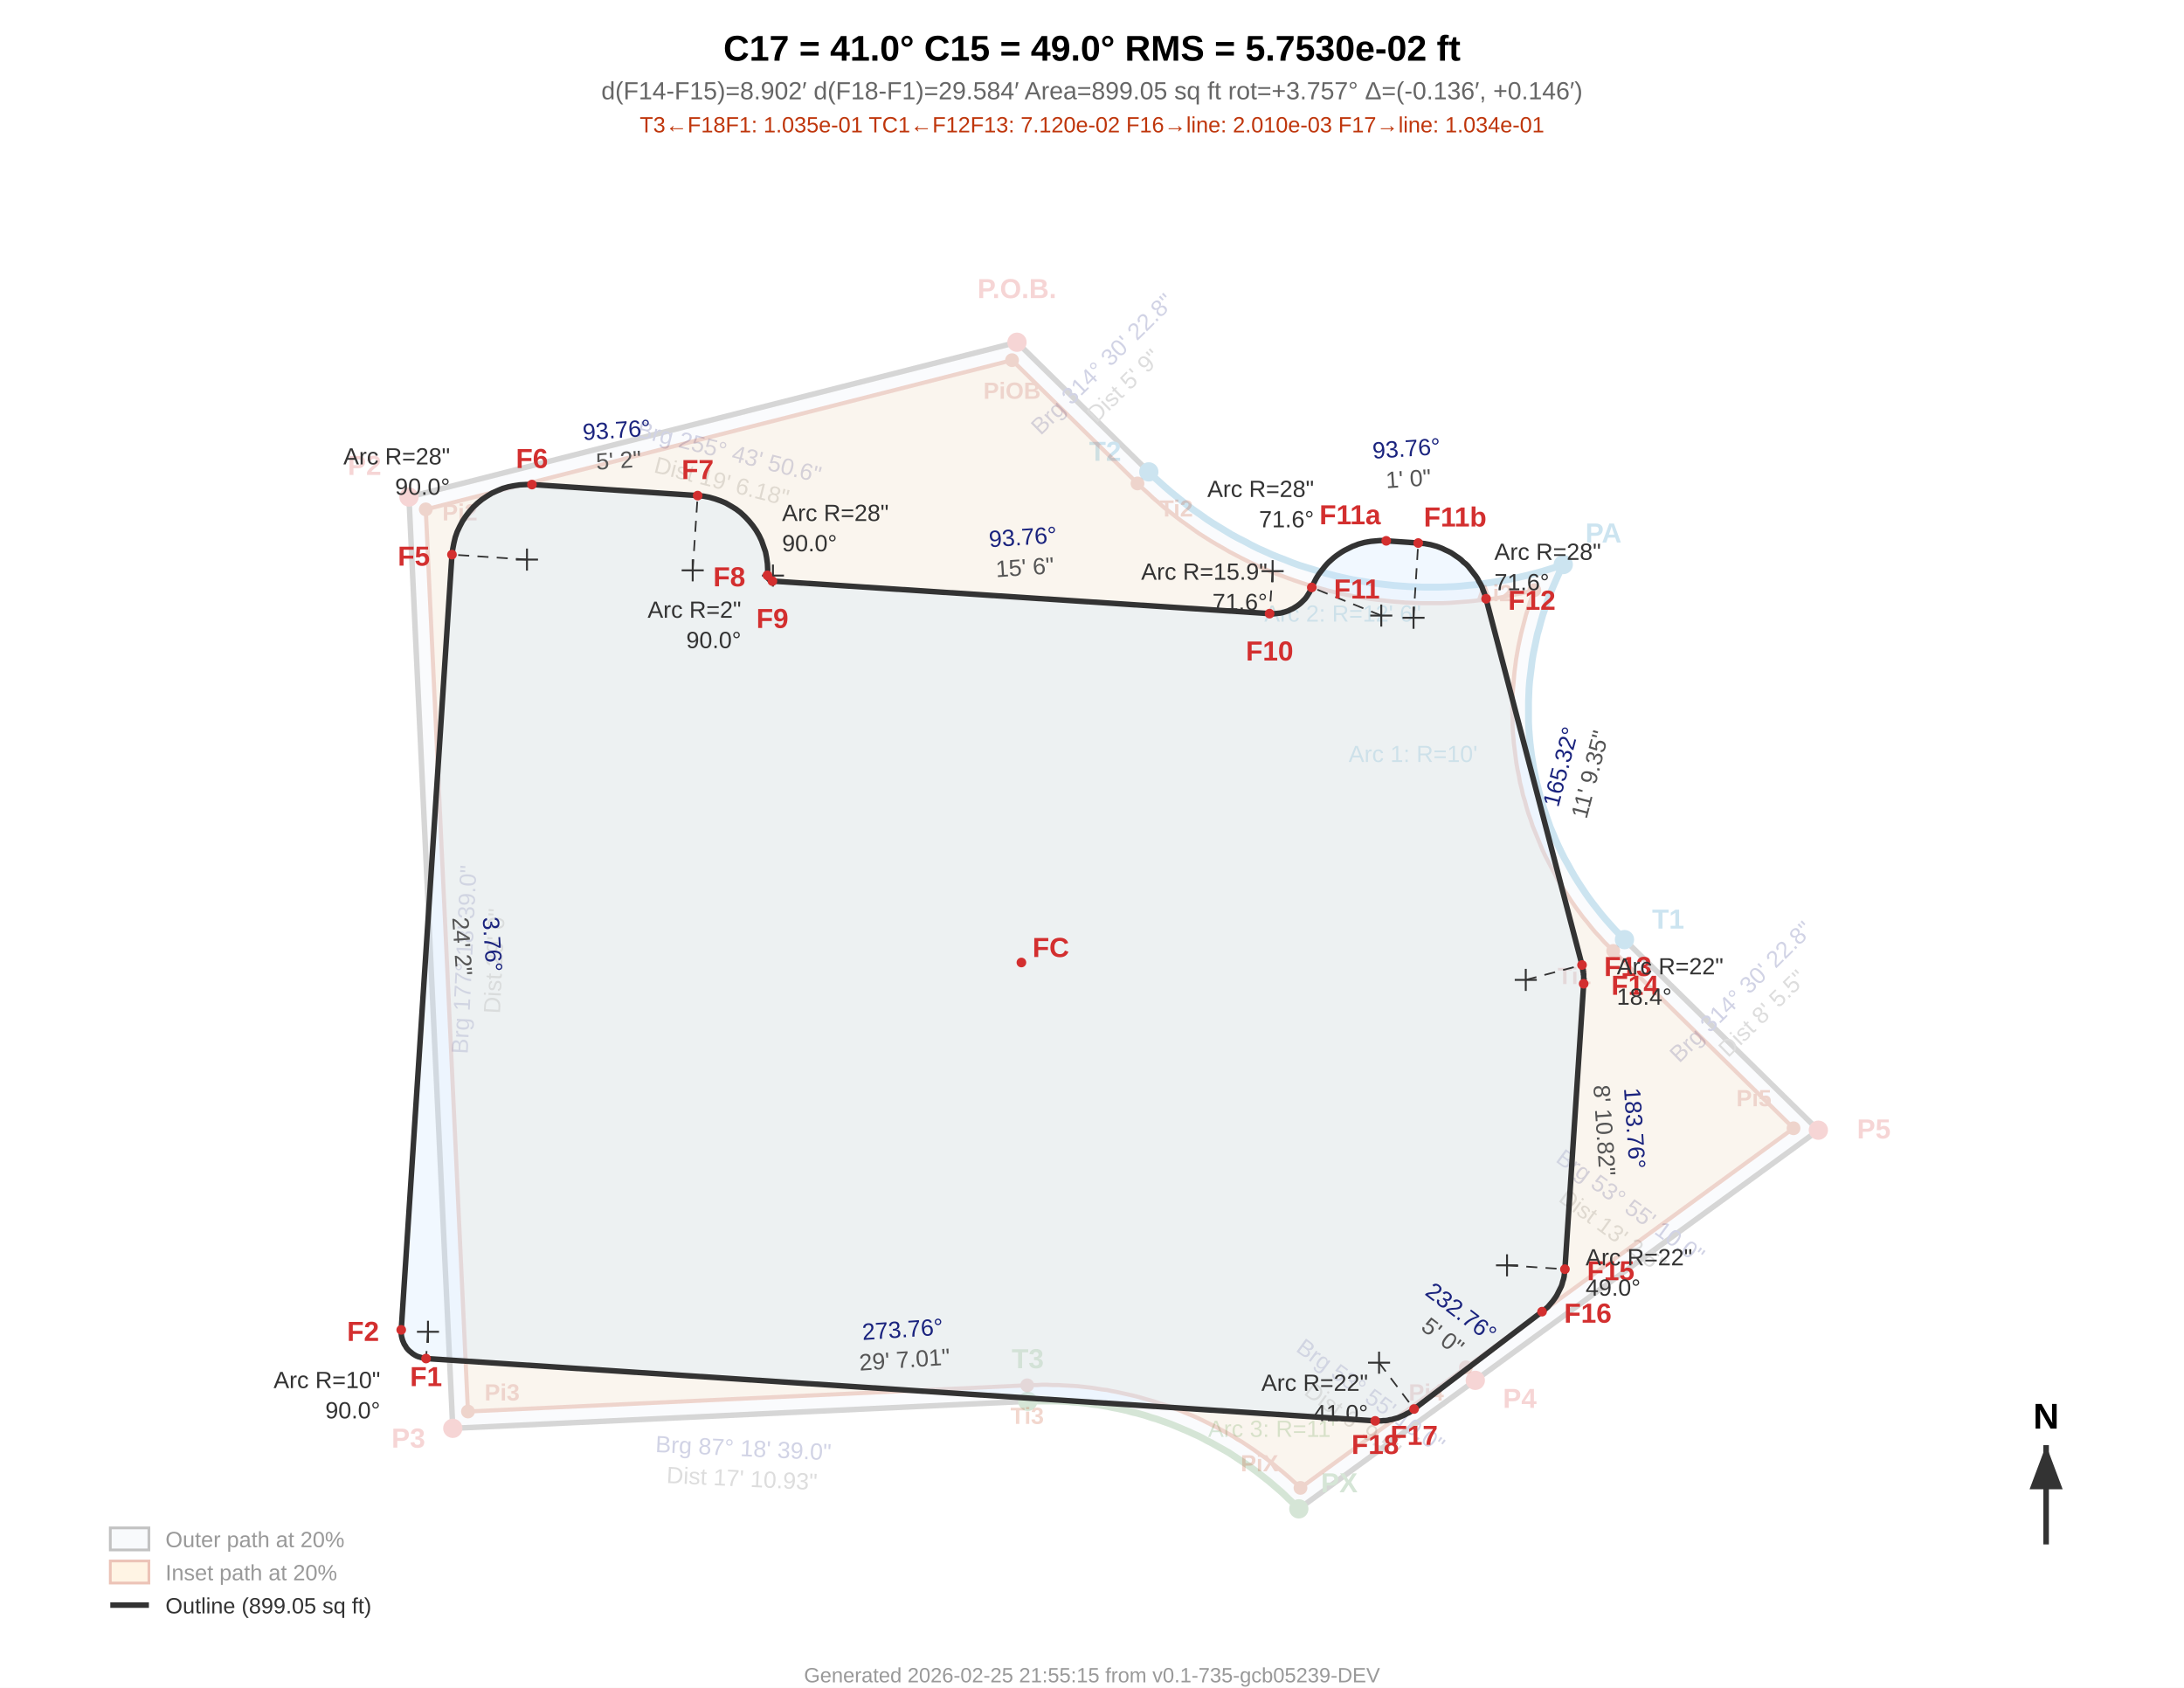
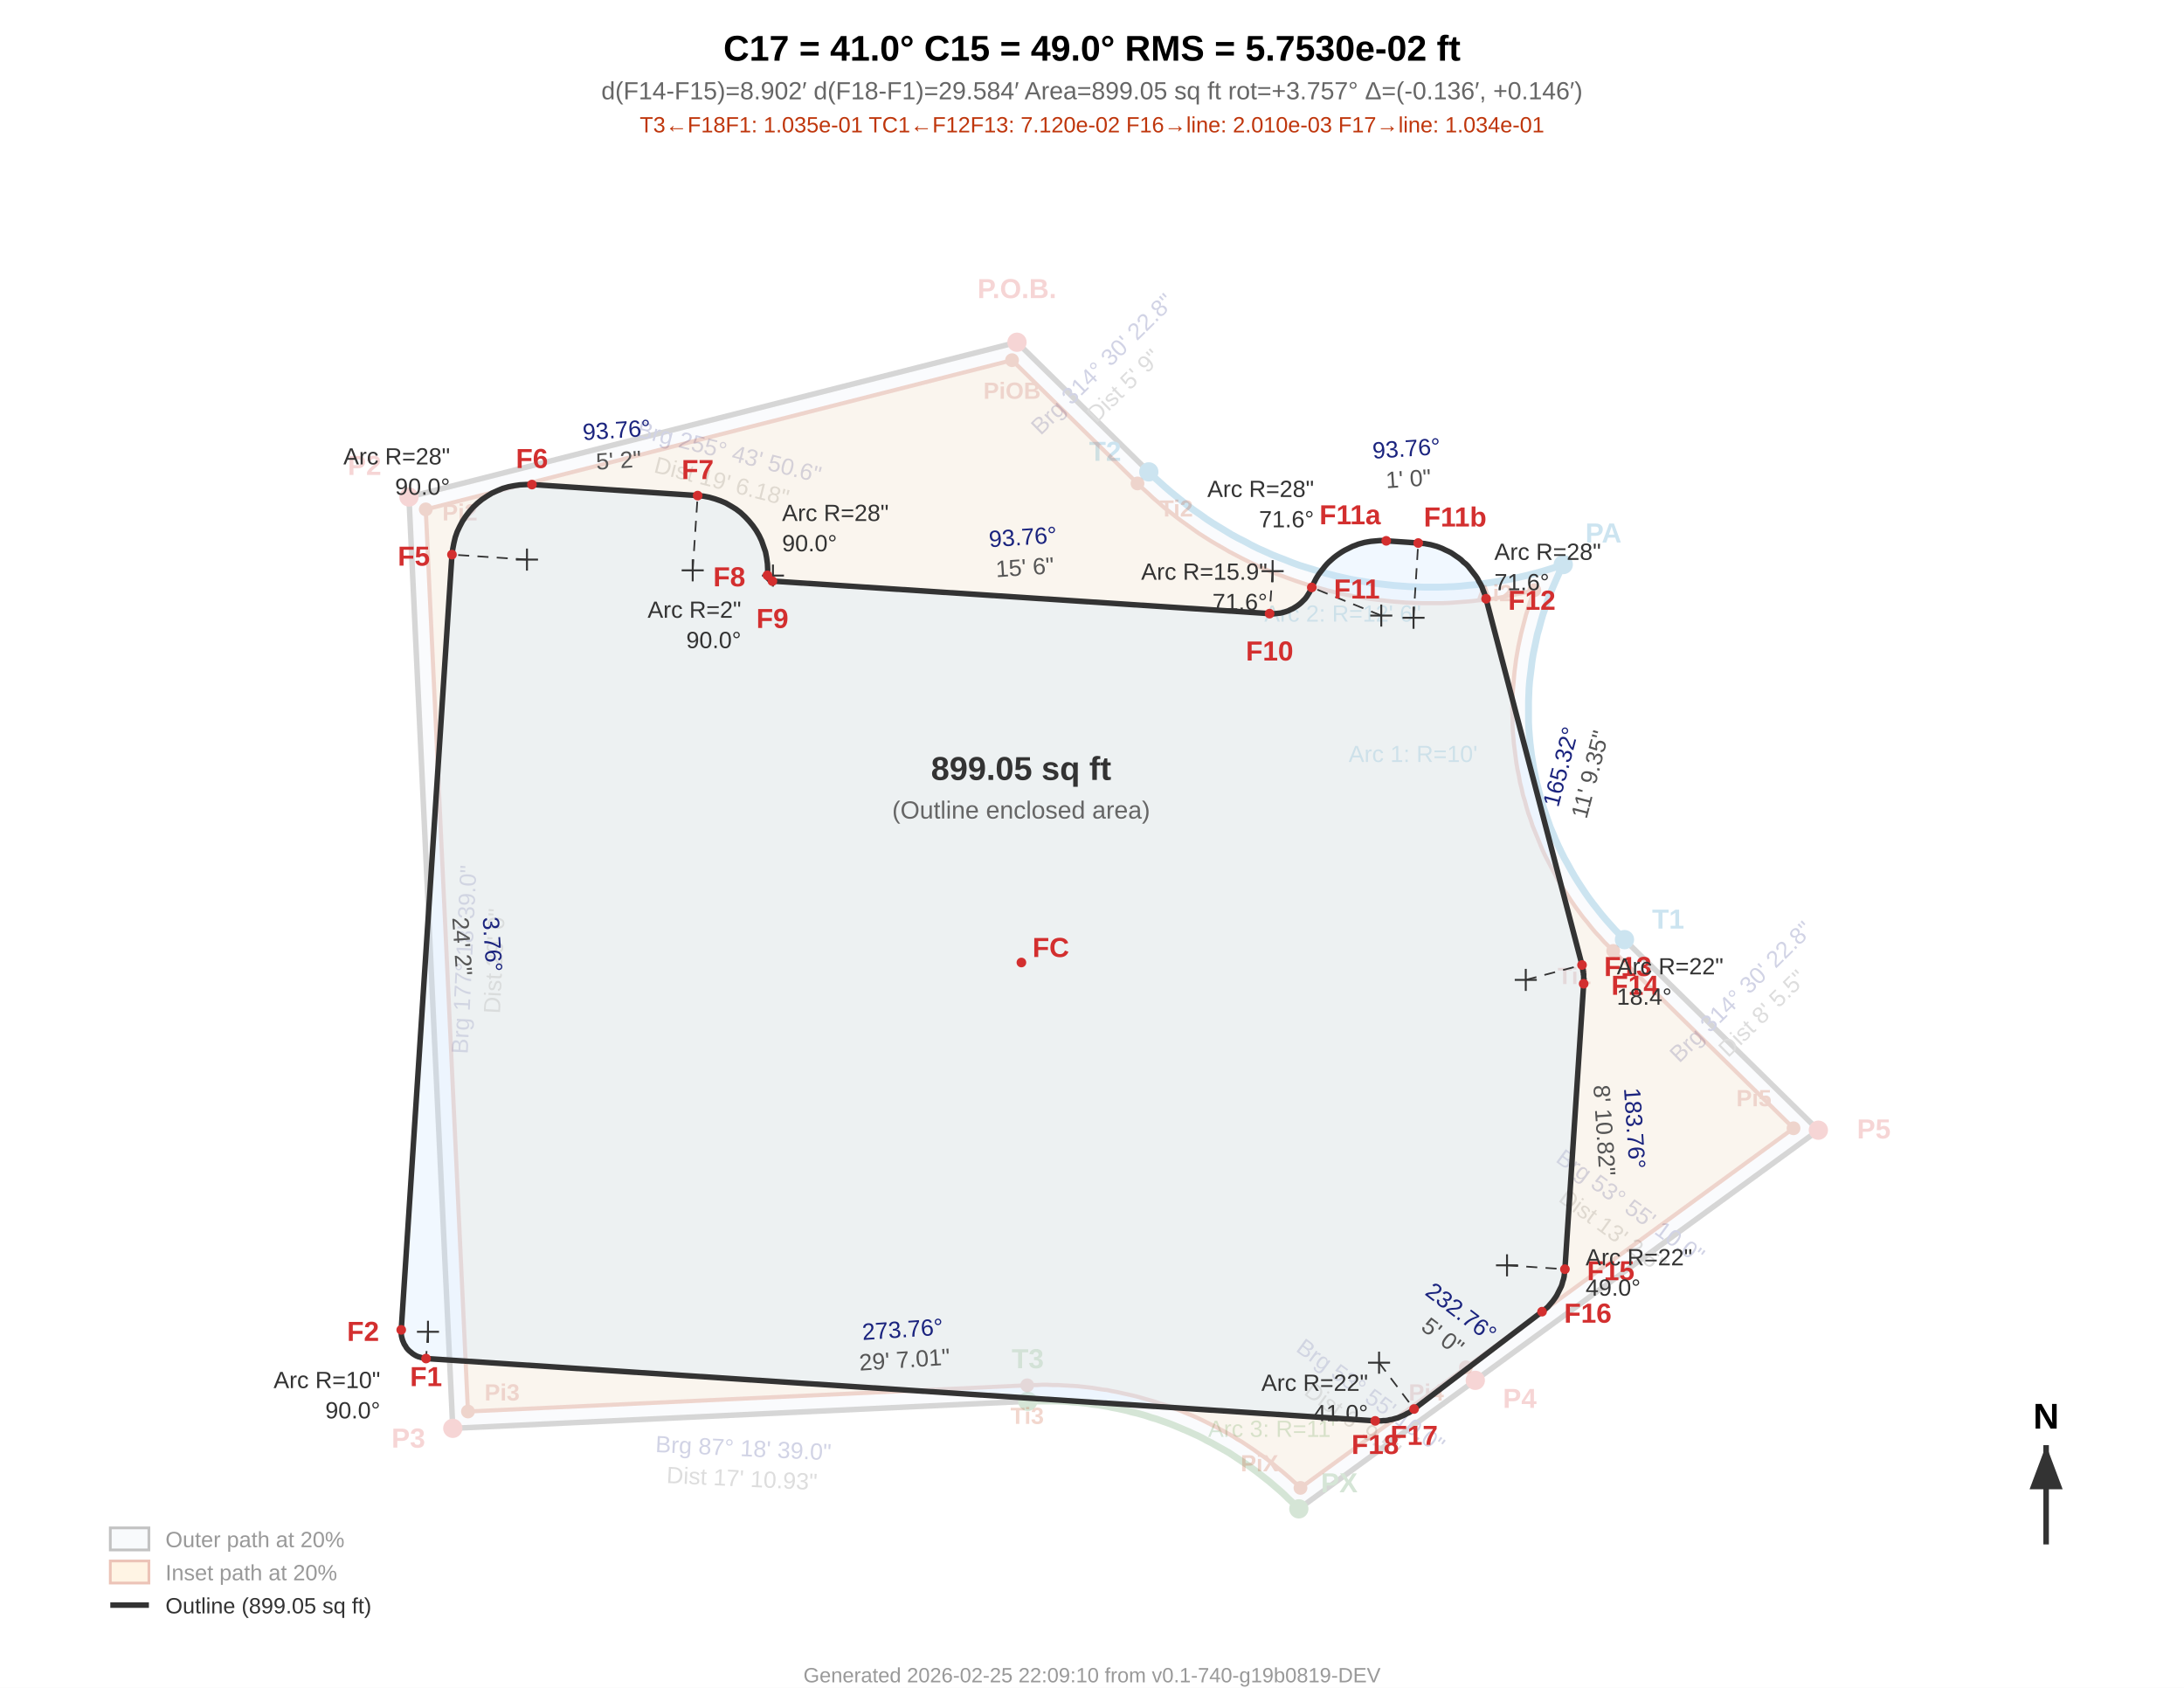
<svg xmlns="http://www.w3.org/2000/svg" width="792" height="612" viewBox="0 0 792 612">
  <rect width="792" height="612" fill="white" />
  <defs>
    <marker id="ah" markerWidth="8" markerHeight="6" refX="8" refY="3" orient="auto">
      <polygon points="0 0, 8 3, 0 6" fill="#333" />
    </marker>
    <clipPath id="page">
      <rect width="792" height="612" />
    </clipPath>
  </defs>
  <text x="396.0" y="22" text-anchor="middle" font-family="Arial" font-size="13" font-weight="bold">C17 = 41.0°   C15 = 49.0°   RMS = 5.7530e-02 ft</text>
  <text x="396.0" y="36" text-anchor="middle" font-family="Arial" font-size="9" fill="#666">d(F14-F15)=8.902′  d(F18-F1)=29.584′  Area=899.05 sq ft  rot=+3.757°  Δ=(-0.136′, +0.146′)</text>
  <text x="396.0" y="48" text-anchor="middle" font-family="Arial" font-size="8" fill="#BF360C">T3←F18F1: 1.035e-01   TC1←F12F13: 7.120e-02   F16→line: 2.010e-03   F17→line: 1.034e-01</text>
  <g opacity="0.2">
    <polygon points="368.8,124.1 148.3,180.2 164.2,517.9 535.0,500.5 659.4,409.8" fill="none" stroke="#bbb" stroke-width="0.8" stroke-dasharray="4,4" />
    <polygon points="368.8,124.1 148.3,180.2 164.2,517.9 372.7,508.1 374.6,508.0 376.4,508.0 378.2,508.0 380.0,508.0 381.8,508.0 383.6,508.0 385.5,508.1 387.3,508.2 389.1,508.4 390.9,508.5 392.7,508.7 394.5,508.9 396.3,509.2 398.1,509.4 399.9,509.7 401.7,510.0 403.5,510.4 405.2,510.7 407.0,511.1 408.8,511.5 410.5,512.0 412.3,512.4 414.1,512.9 415.8,513.4 417.5,514.0 419.3,514.5 421.0,515.1 422.7,515.7 424.4,516.3 426.1,517.0 427.8,517.7 429.4,518.4 431.1,519.1 432.8,519.9 434.4,520.6 436.0,521.4 437.6,522.3 439.2,523.1 440.8,524.0 442.4,524.9 444.0,525.8 445.6,526.7 447.1,527.7 448.6,528.7 450.1,529.7 451.6,530.7 453.1,531.7 454.6,532.8 456.1,533.9 457.5,535.0 458.9,536.1 460.3,537.2 461.7,538.4 463.1,539.6 464.5,540.8 465.8,542.0 467.1,543.3 468.4,544.5 469.7,545.8 471.0,547.1 535.0,500.5 659.4,409.8 589.1,340.7 587.4,338.9 585.7,337.2 584.0,335.3 582.4,333.5 580.8,331.6 579.3,329.7 577.8,327.8 576.3,325.8 574.9,323.8 573.5,321.7 572.2,319.7 570.9,317.6 569.7,315.5 568.5,313.3 567.3,311.2 566.2,309.0 565.1,306.7 564.1,304.5 563.2,302.3 562.2,300.0 561.4,297.7 560.6,295.4 559.8,293.0 559.1,290.7 558.4,288.3 557.8,285.9 557.2,283.6 556.7,281.2 556.2,278.7 555.8,276.3 555.4,273.9 555.1,271.5 554.8,269.0 554.6,266.6 554.4,264.1 554.3,261.7 554.3,259.2 554.3,256.8 554.3,254.3 554.4,251.8 554.5,249.4 554.7,246.9 555.0,244.5 555.3,242.1 555.6,239.6 556.0,237.2 556.5,234.8 557.0,232.4 557.5,230.0 558.2,227.6 558.8,225.3 559.5,222.9 560.3,220.6 561.1,218.2 561.9,215.9 562.8,213.7 563.8,211.4 564.8,209.1 565.8,206.9 566.9,204.7 564.3,205.6 561.8,206.4 559.2,207.2 556.6,207.9 553.9,208.6 551.3,209.2 548.7,209.8 546.0,210.3 543.4,210.8 540.7,211.2 538.0,211.6 535.3,212.0 532.6,212.2 529.9,212.5 527.3,212.7 524.5,212.8 521.8,212.9 519.1,212.9 516.4,212.9 513.7,212.8 511.0,212.7 508.3,212.5 505.6,212.3 502.9,212.0 500.3,211.7 497.6,211.4 494.9,210.9 492.2,210.5 489.6,210.0 486.9,209.4 484.3,208.8 481.7,208.1 479.1,207.4 476.5,206.6 473.9,205.8 471.3,205.0 468.8,204.1 466.3,203.1 463.7,202.1 461.2,201.1 458.8,200.0 456.3,198.9 453.9,197.7 451.5,196.4 449.1,195.2 446.7,193.9 444.4,192.5 442.1,191.1 439.8,189.7 437.5,188.2 435.3,186.6 433.1,185.1 430.9,183.5 428.8,181.8 426.7,180.1 424.6,178.4 422.5,176.6 420.5,174.8 418.5,173.0 416.6,171.1" fill="#e8edf5" stroke="none" />
    <line x1="368.8" y1="124.1" x2="148.3" y2="180.2" stroke="#333" stroke-width="2.0" />
    <line x1="148.3" y1="180.2" x2="164.2" y2="517.9" stroke="#333" stroke-width="2.0" />
    <line x1="164.2" y1="517.9" x2="372.7" y2="508.1" stroke="#333" stroke-width="2.0" />
    <line x1="471.0" y1="547.1" x2="535.0" y2="500.5" stroke="#333" stroke-width="2.0" />
    <line x1="535.0" y1="500.5" x2="659.4" y2="409.8" stroke="#333" stroke-width="2.0" />
    <line x1="659.4" y1="409.8" x2="589.1" y2="340.7" stroke="#333" stroke-width="2.0" />
    <line x1="416.6" y1="171.1" x2="368.8" y2="124.1" stroke="#333" stroke-width="2.0" />
    <polyline points="589.1,340.7 587.4,338.9 585.7,337.2 584.0,335.3 582.4,333.5 580.8,331.6 579.3,329.7 577.8,327.8 576.3,325.8 574.9,323.8 573.5,321.7 572.2,319.7 570.9,317.6 569.7,315.5 568.5,313.3 567.3,311.2 566.2,309.0 565.1,306.7 564.1,304.5 563.2,302.3 562.2,300.0 561.4,297.7 560.6,295.4 559.8,293.0 559.1,290.7 558.4,288.3 557.8,285.9 557.2,283.6 556.7,281.2 556.2,278.7 555.8,276.3 555.4,273.9 555.1,271.5 554.8,269.0 554.6,266.6 554.4,264.1 554.3,261.7 554.3,259.2 554.3,256.8 554.3,254.3 554.4,251.8 554.5,249.4 554.7,246.9 555.0,244.5 555.3,242.1 555.6,239.6 556.0,237.2 556.5,234.8 557.0,232.4 557.5,230.0 558.2,227.6 558.8,225.3 559.5,222.9 560.3,220.6 561.1,218.2 561.9,215.9 562.8,213.7 563.8,211.4 564.8,209.1 565.8,206.9 566.9,204.7" fill="none" stroke="#0077B6" stroke-width="2.5" stroke-linecap="round" />
    <polyline points="566.9,204.7 564.3,205.6 561.8,206.4 559.2,207.2 556.6,207.9 553.9,208.6 551.3,209.2 548.7,209.8 546.0,210.3 543.4,210.8 540.7,211.2 538.0,211.6 535.3,212.0 532.6,212.2 529.9,212.5 527.3,212.7 524.5,212.8 521.8,212.9 519.1,212.9 516.4,212.9 513.7,212.8 511.0,212.7 508.3,212.5 505.6,212.3 502.9,212.0 500.3,211.7 497.6,211.4 494.9,210.9 492.2,210.5 489.6,210.0 486.9,209.4 484.3,208.8 481.7,208.1 479.1,207.4 476.5,206.6 473.9,205.8 471.3,205.0 468.8,204.1 466.3,203.1 463.7,202.1 461.2,201.1 458.8,200.0 456.3,198.9 453.9,197.7 451.5,196.4 449.1,195.2 446.7,193.9 444.4,192.5 442.1,191.1 439.8,189.7 437.5,188.2 435.3,186.6 433.1,185.1 430.9,183.5 428.8,181.8 426.7,180.1 424.6,178.4 422.5,176.6 420.5,174.8 418.5,173.0 416.6,171.1" fill="none" stroke="#0077B6" stroke-width="2.5" stroke-linecap="round" />
    <polyline points="372.7,508.1 374.6,508.0 376.4,508.0 378.2,508.0 380.0,508.0 381.8,508.0 383.6,508.0 385.5,508.1 387.3,508.2 389.1,508.4 390.9,508.5 392.7,508.7 394.5,508.9 396.3,509.2 398.1,509.4 399.9,509.7 401.7,510.0 403.5,510.4 405.2,510.7 407.0,511.1 408.8,511.5 410.5,512.0 412.3,512.4 414.1,512.9 415.8,513.4 417.5,514.0 419.3,514.5 421.0,515.1 422.7,515.7 424.4,516.3 426.1,517.0 427.8,517.7 429.4,518.4 431.1,519.1 432.8,519.9 434.4,520.6 436.0,521.4 437.6,522.3 439.2,523.1 440.8,524.0 442.4,524.9 444.0,525.8 445.6,526.7 447.1,527.7 448.6,528.7 450.1,529.7 451.6,530.7 453.1,531.7 454.6,532.8 456.1,533.9 457.5,535.0 458.9,536.1 460.3,537.2 461.7,538.4 463.1,539.6 464.5,540.8 465.8,542.0 467.1,543.3 468.4,544.5 469.7,545.8 471.0,547.1" fill="none" stroke="#2E7D32" stroke-width="2.5" stroke-linecap="round" />
    <circle cx="368.8" cy="124.1" r="3.5" fill="#d32f2f" />
    <text x="368.8" y="108.1" text-anchor="middle" font-family="Arial" font-size="10" font-weight="bold" fill="#d32f2f">P.O.B.</text>
    <circle cx="148.3" cy="180.2" r="3.5" fill="#d32f2f" />
    <text x="138.3" y="172.2" text-anchor="end" font-family="Arial" font-size="10" font-weight="bold" fill="#d32f2f">P2</text>
    <circle cx="164.2" cy="517.9" r="3.5" fill="#d32f2f" />
    <text x="154.2" y="524.9" text-anchor="end" font-family="Arial" font-size="10" font-weight="bold" fill="#d32f2f">P3</text>
    <circle cx="372.7" cy="508.1" r="3.5" fill="#2E7D32" />
    <text x="372.7" y="496.1" text-anchor="middle" font-family="Arial" font-size="10" font-weight="bold" fill="#2E7D32">T3</text>
    <circle cx="471.0" cy="547.1" r="3.5" fill="#2E7D32" />
    <text x="479.0" y="541.1" text-anchor="start" font-family="Arial" font-size="10" font-weight="bold" fill="#2E7D32">PX</text>
    <circle cx="535.0" cy="500.5" r="3.5" fill="#d32f2f" />
    <text x="545.0" y="510.5" text-anchor="start" font-family="Arial" font-size="10" font-weight="bold" fill="#d32f2f">P4</text>
    <circle cx="659.4" cy="409.8" r="3.5" fill="#d32f2f" />
    <text x="673.4" y="412.8" text-anchor="start" font-family="Arial" font-size="10" font-weight="bold" fill="#d32f2f">P5</text>
    <circle cx="589.1" cy="340.7" r="3.5" fill="#0077B6" />
    <text x="599.1" y="336.7" text-anchor="start" font-family="Arial" font-size="10" font-weight="bold" fill="#0077B6">T1</text>
    <circle cx="566.9" cy="204.7" r="3.5" fill="#0077B6" />
    <text x="574.9" y="196.7" text-anchor="start" font-family="Arial" font-size="10" font-weight="bold" fill="#0077B6">PA</text>
    <circle cx="416.6" cy="171.1" r="3.5" fill="#0077B6" />
    <text x="406.6" y="167.1" text-anchor="end" font-family="Arial" font-size="10" font-weight="bold" fill="#0077B6">T2</text>
    <g transform="translate(263.0,169.6) rotate(14.3)">
      <text x="0" y="-3" text-anchor="middle" font-family="Arial" font-size="8.5" fill="#1a237e">Brg 255° 43' 50.6"</text>
      <text x="0" y="8" text-anchor="middle" font-family="Arial" font-size="8.5" fill="#555">Dist 19' 6.18"</text>
    </g>
    <g transform="translate(174.2,348.2) rotate(-87.3)">
      <text x="0" y="-3" text-anchor="middle" font-family="Arial" font-size="8.5" fill="#1a237e">Brg 177° 18' 39.0"</text>
      <text x="0" y="8" text-anchor="middle" font-family="Arial" font-size="8.5" fill="#555">Dist 29' 0"</text>
    </g>
    <g transform="translate(269.3,531.0) rotate(2.7)">
      <text x="0" y="-3" text-anchor="middle" font-family="Arial" font-size="8.5" fill="#1a237e">Brg 87° 18' 39.0"</text>
      <text x="0" y="8" text-anchor="middle" font-family="Arial" font-size="8.5" fill="#555">Dist 17' 10.93"</text>
    </g>
    <g transform="translate(493.6,510.9) rotate(36.1)">
      <text x="0" y="-3" text-anchor="middle" font-family="Arial" font-size="8.5" fill="#1a237e">Brg 53° 55' 10.0"</text>
      <text x="0" y="8" text-anchor="middle" font-family="Arial" font-size="8.5" fill="#555">Dist 6' 9.5"</text>
    </g>
    <g transform="translate(587.8,442.2) rotate(36.1)">
      <text x="0" y="-3" text-anchor="middle" font-family="Arial" font-size="8.5" fill="#1a237e">Brg 53° 55' 10.0"</text>
      <text x="0" y="8" text-anchor="middle" font-family="Arial" font-size="8.5" fill="#555">Dist 13' 2.5"</text>
    </g>
    <g transform="translate(635.5,363.8) rotate(-44.5)">
      <text x="0" y="-3" text-anchor="middle" font-family="Arial" font-size="8.5" fill="#1a237e">Brg 314° 30' 22.8"</text>
      <text x="0" y="8" text-anchor="middle" font-family="Arial" font-size="8.5" fill="#555">Dist 8' 5.5"</text>
    </g>
    <g transform="translate(403.9,136.2) rotate(-44.5)">
      <text x="0" y="-3" text-anchor="middle" font-family="Arial" font-size="8.5" fill="#1a237e">Brg 314° 30' 22.8"</text>
      <text x="0" y="8" text-anchor="middle" font-family="Arial" font-size="8.5" fill="#555">Dist 5' 9"</text>
    </g>
    <text x="535.8" y="276.3" text-anchor="end" font-family="Arial" font-size="8.5" fill="#0077B6">Arc 1: R=10'</text>
    <text x="486.9" y="225.4" text-anchor="middle" font-family="Arial" font-size="8.5" fill="#0077B6">Arc 2: R=12' 6"</text>
    <text x="438.1" y="521.0" text-anchor="start" font-family="Arial" font-size="8.5" fill="#2E7D32">Arc 3: R=11'</text>
  </g>
  <g opacity="0.2">
    <polygon points="367.0,130.6 154.4,184.7 169.7,511.8 372.5,502.3 374.3,502.2 376.1,502.2 377.9,502.1 379.7,502.1 381.5,502.2 383.4,502.2 385.2,502.3 387.0,502.4 388.8,502.5 390.6,502.6 392.4,502.8 394.2,503.0 396.0,503.2 397.8,503.5 399.6,503.8 401.4,504.0 403.2,504.4 404.9,504.7 406.7,505.1 408.5,505.5 410.3,505.9 412.0,506.3 413.8,506.8 415.5,507.3 417.3,507.8 419.0,508.3 420.7,508.9 422.4,509.4 424.2,510.0 425.9,510.7 427.5,511.3 429.2,512.0 430.9,512.7 432.6,513.4 434.2,514.1 435.9,514.9 437.5,515.7 439.1,516.5 440.8,517.3 442.4,518.2 443.9,519.0 445.5,519.9 447.1,520.8 448.6,521.8 450.2,522.7 451.7,523.7 453.2,524.7 454.7,525.7 456.2,526.8 457.7,527.8 459.2,528.9 460.6,530.0 462.0,531.1 463.4,532.3 464.8,533.4 466.2,534.6 467.6,535.8 468.9,537.0 470.3,538.2 471.6,539.5 531.6,495.8 650.4,409.1 585.0,344.8 583.4,343.2 581.7,341.5 580.1,339.7 578.5,338.0 577.0,336.2 575.5,334.3 574.0,332.5 572.6,330.6 571.2,328.7 569.9,326.8 568.6,324.8 567.3,322.8 566.0,320.8 564.8,318.8 563.7,316.7 562.6,314.6 561.5,312.5 560.4,310.4 559.4,308.3 558.5,306.1 557.6,303.9 556.7,301.7 555.8,299.5 555.1,297.3 554.3,295.1 553.6,292.8 553.0,290.5 552.3,288.3 551.8,286.0 551.2,283.7 550.8,281.3 550.3,279.0 549.9,276.7 549.6,274.4 549.3,272.0 549.0,269.7 548.8,267.3 548.6,265.0 548.5,262.6 548.5,260.2 548.4,257.9 548.4,255.5 548.5,253.2 548.6,250.8 548.8,248.4 549.0,246.1 549.2,243.7 549.5,241.4 549.8,239.0 550.2,236.7 550.6,234.4 551.1,232.1 551.6,229.8 552.2,227.5 552.8,225.2 553.4,222.9 554.1,220.7 554.8,218.4 555.6,216.2 556.4,214.0 553.9,214.6 551.4,215.2 548.8,215.7 546.3,216.2 543.7,216.7 541.2,217.1 538.6,217.4 536.0,217.7 533.4,218.0 530.9,218.2 528.3,218.4 525.7,218.6 523.1,218.7 520.5,218.7 517.9,218.7 515.3,218.7 512.7,218.6 510.1,218.5 507.5,218.3 504.9,218.1 502.3,217.8 499.8,217.5 497.2,217.2 494.6,216.8 492.1,216.4 489.5,215.9 487.0,215.4 484.4,214.8 481.9,214.2 479.4,213.5 476.9,212.8 474.4,212.1 471.9,211.3 469.5,210.5 467.0,209.6 464.6,208.7 462.2,207.8 459.8,206.8 457.4,205.8 455.0,204.7 452.7,203.6 450.3,202.4 448.0,201.2 445.7,200.0 443.5,198.7 441.2,197.4 439.0,196.1 436.8,194.7 434.6,193.3 432.5,191.8 430.4,190.3 428.3,188.8 426.2,187.2 424.2,185.6 422.1,184.0 420.2,182.3 418.2,180.6 416.3,178.8 414.4,177.1 412.5,175.3" fill="rgba(255,152,0,0.3)" stroke="none" />
    <line x1="367.0" y1="130.6" x2="154.4" y2="184.7" stroke="#BF360C" stroke-width="1.5" />
    <line x1="154.4" y1="184.7" x2="169.7" y2="511.8" stroke="#BF360C" stroke-width="1.5" />
    <line x1="169.7" y1="511.8" x2="372.5" y2="502.3" stroke="#BF360C" stroke-width="1.5" />
    <line x1="471.6" y1="539.5" x2="531.6" y2="495.8" stroke="#BF360C" stroke-width="1.5" />
    <line x1="531.6" y1="495.8" x2="650.4" y2="409.1" stroke="#BF360C" stroke-width="1.5" />
    <line x1="650.4" y1="409.1" x2="585.0" y2="344.8" stroke="#BF360C" stroke-width="1.5" />
    <line x1="412.5" y1="175.3" x2="367.0" y2="130.6" stroke="#BF360C" stroke-width="1.5" />
    <polyline points="585.0,344.8 583.4,343.2 581.7,341.5 580.1,339.7 578.5,338.0 577.0,336.2 575.5,334.3 574.0,332.5 572.6,330.6 571.2,328.7 569.9,326.8 568.6,324.8 567.3,322.8 566.0,320.8 564.8,318.8 563.7,316.7 562.6,314.6 561.5,312.5 560.4,310.4 559.4,308.3 558.5,306.1 557.6,303.9 556.7,301.7 555.8,299.5 555.1,297.3 554.3,295.1 553.6,292.8 553.0,290.5 552.3,288.3 551.8,286.0 551.2,283.7 550.8,281.3 550.3,279.0 549.9,276.7 549.6,274.4 549.3,272.0 549.0,269.7 548.8,267.3 548.6,265.0 548.5,262.6 548.5,260.2 548.4,257.9 548.4,255.5 548.5,253.2 548.6,250.8 548.8,248.4 549.0,246.1 549.2,243.7 549.5,241.4 549.8,239.0 550.2,236.7 550.6,234.4 551.1,232.1 551.6,229.8 552.2,227.5 552.8,225.2 553.4,222.9 554.1,220.7 554.8,218.4 555.6,216.2 556.4,214.0" fill="none" stroke="#BF360C" stroke-width="1.5" stroke-linecap="round" />
    <polyline points="556.4,214.0 553.9,214.6 551.4,215.2 548.8,215.7 546.3,216.2 543.7,216.7 541.2,217.1 538.6,217.4 536.0,217.7 533.4,218.0 530.9,218.2 528.3,218.4 525.7,218.6 523.1,218.7 520.5,218.7 517.9,218.7 515.3,218.7 512.7,218.6 510.1,218.5 507.5,218.3 504.9,218.1 502.3,217.8 499.8,217.5 497.2,217.2 494.6,216.8 492.1,216.4 489.5,215.9 487.0,215.4 484.4,214.8 481.9,214.2 479.4,213.5 476.9,212.8 474.4,212.1 471.9,211.3 469.5,210.5 467.0,209.6 464.6,208.7 462.2,207.8 459.8,206.8 457.4,205.8 455.0,204.7 452.7,203.6 450.3,202.4 448.0,201.2 445.7,200.0 443.5,198.7 441.2,197.4 439.0,196.1 436.8,194.7 434.6,193.3 432.5,191.8 430.4,190.3 428.3,188.8 426.2,187.2 424.2,185.6 422.1,184.0 420.2,182.3 418.2,180.6 416.3,178.8 414.4,177.1 412.5,175.3" fill="none" stroke="#BF360C" stroke-width="1.5" stroke-linecap="round" />
    <polyline points="372.5,502.3 374.3,502.2 376.1,502.2 377.9,502.1 379.7,502.1 381.5,502.2 383.4,502.2 385.2,502.3 387.0,502.4 388.8,502.5 390.6,502.6 392.4,502.8 394.2,503.0 396.0,503.2 397.8,503.5 399.6,503.8 401.4,504.0 403.2,504.4 404.9,504.7 406.7,505.1 408.5,505.5 410.3,505.9 412.0,506.3 413.8,506.8 415.5,507.3 417.3,507.8 419.0,508.3 420.7,508.9 422.4,509.4 424.2,510.0 425.9,510.7 427.5,511.3 429.2,512.0 430.9,512.7 432.6,513.4 434.2,514.1 435.9,514.9 437.5,515.7 439.1,516.5 440.8,517.3 442.4,518.2 443.9,519.0 445.5,519.9 447.1,520.8 448.6,521.8 450.2,522.7 451.7,523.7 453.2,524.7 454.7,525.7 456.2,526.8 457.7,527.8 459.2,528.9 460.6,530.0 462.0,531.1 463.4,532.3 464.8,533.4 466.2,534.6 467.6,535.8 468.9,537.0 470.3,538.2 471.6,539.5" fill="none" stroke="#BF360C" stroke-width="1.5" stroke-linecap="round" />
    <circle cx="367.0" cy="130.6" r="2.5" fill="#BF360C" />
    <text x="367.0" y="144.6" text-anchor="middle" font-family="Arial" font-size="8.5" font-weight="bold" fill="#BF360C">PiOB</text>
    <circle cx="154.4" cy="184.7" r="2.5" fill="#BF360C" />
    <text x="160.4" y="188.7" text-anchor="start" font-family="Arial" font-size="8.5" font-weight="bold" fill="#BF360C">Pi2</text>
    <circle cx="169.7" cy="511.8" r="2.5" fill="#BF360C" />
    <text x="175.7" y="507.8" text-anchor="start" font-family="Arial" font-size="8.5" font-weight="bold" fill="#BF360C">Pi3</text>
    <circle cx="372.5" cy="502.3" r="2.5" fill="#BF360C" />
    <text x="372.5" y="516.3" text-anchor="middle" font-family="Arial" font-size="8.5" font-weight="bold" fill="#BF360C">Ti3</text>
    <circle cx="471.6" cy="539.5" r="2.5" fill="#BF360C" />
    <text x="463.6" y="533.5" text-anchor="end" font-family="Arial" font-size="8.5" font-weight="bold" fill="#BF360C">PiX</text>
    <circle cx="531.6" cy="495.8" r="2.5" fill="#BF360C" />
    <text x="523.6" y="507.8" text-anchor="end" font-family="Arial" font-size="8.5" font-weight="bold" fill="#BF360C">Pi4</text>
    <circle cx="650.4" cy="409.1" r="2.5" fill="#BF360C" />
    <text x="642.4" y="401.1" text-anchor="end" font-family="Arial" font-size="8.5" font-weight="bold" fill="#BF360C">Pi5</text>
    <circle cx="585.0" cy="344.8" r="2.5" fill="#BF360C" />
    <text x="577.0" y="356.8" text-anchor="end" font-family="Arial" font-size="8.5" font-weight="bold" fill="#BF360C">Ti1</text>
    <circle cx="556.4" cy="214.0" r="2.5" fill="#BF360C" />
    <text x="548.4" y="218.0" text-anchor="end" font-family="Arial" font-size="8.5" font-weight="bold" fill="#BF360C">Ai2</text>
    <circle cx="412.5" cy="175.3" r="2.5" fill="#BF360C" />
    <text x="420.5" y="187.3" text-anchor="start" font-family="Arial" font-size="8.5" font-weight="bold" fill="#BF360C">Ti2</text>
  </g>
  <polygon points="154.5,492.6 153.8,492.5 153.0,492.3 152.3,492.1 151.6,491.9 150.9,491.6 150.2,491.2 149.6,490.8 149.0,490.3 148.4,489.8 147.9,489.3 147.4,488.7 147.0,488.0 146.6,487.4 146.3,486.7 146.0,486.0 145.8,485.3 145.6,484.5 145.5,483.7 145.5,483.0 145.5,482.2 163.9,201.1 164.2,199.0 164.6,196.9 165.1,194.8 165.8,192.8 166.7,190.9 167.7,189.0 168.9,187.2 170.2,185.5 171.6,183.9 173.2,182.4 174.8,181.1 176.6,179.9 178.4,178.8 180.4,177.9 182.3,177.1 184.4,176.5 186.5,176.1 188.6,175.8 190.7,175.7 192.9,175.7 253.0,179.7 255.1,179.9 257.2,180.3 259.3,180.9 261.3,181.6 263.2,182.4 265.1,183.5 266.9,184.6 268.6,185.9 270.2,187.4 271.6,188.9 273.0,190.6 274.2,192.3 275.3,194.2 276.2,196.1 276.9,198.1 277.6,200.1 278.0,202.2 278.3,204.4 278.4,206.5 278.3,208.6 278.3,208.8 278.3,208.9 278.4,209.1 278.4,209.2 278.4,209.4 278.5,209.5 278.6,209.6 278.6,209.8 278.7,209.9 278.8,210.0 278.9,210.1 279.0,210.2 279.2,210.3 279.3,210.4 279.4,210.5 279.6,210.5 279.7,210.6 279.8,210.6 280.0,210.7 280.1,210.7 460.4,222.5 461.4,222.6 462.4,222.5 463.3,222.4 464.3,222.3 465.2,222.1 466.2,221.8 467.1,221.5 467.9,221.1 468.8,220.7 469.6,220.2 470.4,219.7 471.2,219.1 471.9,218.5 472.6,217.8 473.3,217.1 473.9,216.3 474.4,215.5 474.9,214.7 475.3,213.8 475.7,213.0 476.2,211.9 476.7,210.9 477.2,209.9 477.8,208.9 478.4,208.0 479.1,207.1 479.8,206.2 480.5,205.3 481.2,204.5 482.0,203.7 482.9,202.9 483.7,202.2 484.6,201.5 485.6,200.8 486.5,200.2 487.5,199.6 488.5,199.1 489.5,198.6 490.5,198.1 491.6,197.7 492.6,197.3 493.7,197.0 494.8,196.7 495.9,196.5 497.1,196.3 498.2,196.2 499.3,196.1 500.4,196.0 501.6,196.0 502.7,196.1 514.3,196.9 515.5,197.0 516.6,197.1 517.7,197.3 518.8,197.5 519.9,197.8 521.0,198.1 522.1,198.5 523.1,198.9 524.1,199.4 525.2,199.9 526.2,200.4 527.1,201.0 528.1,201.7 529.0,202.3 529.9,203.0 530.7,203.8 531.6,204.5 532.4,205.3 533.1,206.2 533.8,207.1 534.5,208.0 535.2,208.9 535.8,209.8 536.3,210.8 536.9,211.8 537.4,212.8 537.8,213.9 538.2,214.9 538.6,216.0 538.9,217.1 573.7,349.9 573.7,350.1 573.7,350.2 573.7,350.3 573.8,350.4 573.8,350.5 573.8,350.6 573.9,350.7 573.9,350.8 573.9,350.9 573.9,351.0 573.9,351.2 574.0,351.3 574.0,351.4 574.0,351.5 574.0,351.6 574.0,351.7 574.1,351.8 574.1,351.9 574.1,352.0 574.1,352.2 574.1,352.3 574.2,352.4 574.2,352.5 574.2,352.6 574.2,352.7 574.2,352.8 574.2,352.9 574.2,353.1 574.2,353.2 574.3,353.3 574.3,353.4 574.3,353.5 574.3,353.6 574.3,353.7 574.3,353.8 574.3,354.0 574.3,354.1 574.3,354.2 574.3,354.3 574.3,354.4 574.3,354.5 574.3,354.6 574.3,354.7 574.3,354.9 574.4,355.0 574.4,355.1 574.4,355.2 574.4,355.3 574.4,355.4 574.4,355.5 574.3,355.7 574.3,355.8 574.3,355.9 574.3,356.0 574.3,356.1 574.3,356.2 574.3,356.3 574.3,356.4 574.3,356.6 574.3,356.7 567.5,460.2 567.4,461.1 567.3,462.0 567.2,462.9 567.0,463.8 566.7,464.7 566.5,465.5 566.2,466.4 565.8,467.2 565.4,468.0 565.0,468.8 564.6,469.6 564.1,470.4 563.6,471.1 563.1,471.8 562.5,472.5 561.9,473.2 561.3,473.9 560.6,474.5 559.9,475.1 559.2,475.6 512.8,510.9 512.2,511.3 511.6,511.8 511.0,512.2 510.3,512.5 509.6,512.9 509.0,513.2 508.3,513.5 507.6,513.8 506.9,514.1 506.1,514.3 505.4,514.5 504.7,514.7 503.9,514.8 503.2,515.0 502.4,515.1 501.7,515.1 500.9,515.2 500.2,515.2 499.4,515.2 498.7,515.2" fill="rgba(200,230,255,0.25)" stroke="none" />
  <line x1="145.5" y1="482.2" x2="163.9" y2="201.1" stroke="#333" stroke-width="2.0" />
  <line x1="192.9" y1="175.7" x2="253.0" y2="179.7" stroke="#333" stroke-width="2.0" />
  <line x1="280.1" y1="210.7" x2="460.4" y2="222.5" stroke="#333" stroke-width="2.0" />
  <line x1="502.7" y1="196.1" x2="514.3" y2="196.9" stroke="#333" stroke-width="2.0" />
  <line x1="538.9" y1="217.1" x2="573.7" y2="349.9" stroke="#333" stroke-width="2.0" />
  <line x1="574.3" y1="356.7" x2="567.5" y2="460.2" stroke="#333" stroke-width="2.0" />
  <line x1="559.2" y1="475.6" x2="512.8" y2="510.9" stroke="#333" stroke-width="2.0" />
  <line x1="498.7" y1="515.2" x2="154.5" y2="492.6" stroke="#333" stroke-width="2.0" />
  <polyline points="154.5,492.6 153.8,492.5 153.0,492.3 152.3,492.1 151.6,491.9 150.9,491.6 150.2,491.2 149.6,490.8 149.0,490.3 148.4,489.8 147.9,489.3 147.4,488.7 147.0,488.0 146.6,487.4 146.3,486.7 146.0,486.0 145.8,485.3 145.6,484.5 145.5,483.7 145.5,483.0 145.5,482.2" fill="none" stroke="#333" stroke-width="2.0" stroke-linecap="round" />
  <polyline points="163.9,201.1 164.2,199.0 164.6,196.9 165.1,194.8 165.8,192.8 166.7,190.9 167.7,189.0 168.9,187.2 170.2,185.5 171.6,183.9 173.2,182.4 174.8,181.1 176.6,179.9 178.4,178.8 180.4,177.9 182.3,177.1 184.4,176.5 186.5,176.1 188.6,175.8 190.7,175.7 192.9,175.7" fill="none" stroke="#333" stroke-width="2.0" stroke-linecap="round" />
  <polyline points="253.0,179.7 255.1,179.9 257.2,180.3 259.3,180.9 261.3,181.6 263.2,182.4 265.1,183.5 266.9,184.6 268.6,185.9 270.2,187.4 271.6,188.9 273.0,190.6 274.2,192.3 275.3,194.2 276.2,196.1 276.9,198.1 277.6,200.1 278.0,202.2 278.3,204.4 278.4,206.5 278.3,208.6" fill="none" stroke="#333" stroke-width="2.0" stroke-linecap="round" />
  <polyline points="278.3,208.6 278.3,208.8 278.3,208.9 278.4,209.1 278.4,209.2 278.4,209.4 278.5,209.5 278.6,209.6 278.6,209.8 278.7,209.9 278.8,210.0 278.9,210.1 279.0,210.2 279.2,210.3 279.3,210.4 279.4,210.5 279.6,210.5 279.7,210.6 279.8,210.6 280.0,210.7 280.1,210.7" fill="none" stroke="#333" stroke-width="2.0" stroke-linecap="round" />
  <polyline points="460.4,222.5 461.4,222.6 462.4,222.5 463.3,222.4 464.3,222.3 465.2,222.1 466.2,221.8 467.1,221.5 467.9,221.1 468.8,220.7 469.6,220.2 470.4,219.7 471.2,219.1 471.9,218.5 472.6,217.8 473.3,217.1 473.9,216.3 474.4,215.5 474.9,214.7 475.3,213.8 475.7,213.0" fill="none" stroke="#333" stroke-width="2.0" stroke-linecap="round" />
  <polyline points="475.7,213.0 476.2,211.9 476.7,210.9 477.2,209.9 477.8,208.9 478.4,208.0 479.1,207.1 479.8,206.2 480.5,205.3 481.2,204.5 482.0,203.7 482.9,202.9 483.7,202.2 484.6,201.5 485.6,200.8 486.5,200.2 487.5,199.6 488.5,199.1 489.5,198.6 490.5,198.1 491.6,197.7 492.6,197.3 493.7,197.0 494.8,196.7 495.9,196.5 497.1,196.3 498.2,196.2 499.3,196.1 500.4,196.0 501.6,196.0 502.7,196.1" fill="none" stroke="#333" stroke-width="2.0" stroke-linecap="round" />
  <polyline points="514.3,196.9 515.5,197.0 516.6,197.1 517.7,197.3 518.8,197.5 519.9,197.8 521.0,198.1 522.1,198.5 523.1,198.9 524.1,199.4 525.2,199.9 526.2,200.4 527.1,201.0 528.1,201.7 529.0,202.3 529.9,203.0 530.7,203.8 531.6,204.5 532.4,205.3 533.1,206.2 533.8,207.1 534.5,208.0 535.2,208.9 535.8,209.8 536.3,210.8 536.9,211.8 537.4,212.8 537.8,213.9 538.2,214.9 538.6,216.0 538.9,217.1" fill="none" stroke="#333" stroke-width="2.0" stroke-linecap="round" />
  <polyline points="573.7,349.9 573.7,350.1 573.7,350.2 573.7,350.3 573.8,350.4 573.8,350.5 573.8,350.6 573.9,350.7 573.9,350.8 573.9,350.9 573.9,351.0 573.9,351.2 574.0,351.3 574.0,351.4 574.0,351.5 574.0,351.6 574.0,351.7 574.1,351.8 574.1,351.9 574.1,352.0 574.1,352.2 574.1,352.3 574.2,352.4 574.2,352.5 574.2,352.6 574.2,352.7 574.2,352.8 574.2,352.9 574.2,353.1 574.2,353.2 574.3,353.3 574.3,353.4 574.3,353.5 574.3,353.6 574.3,353.7 574.3,353.8 574.3,354.0 574.3,354.1 574.3,354.2 574.3,354.3 574.3,354.4 574.3,354.5 574.3,354.6 574.3,354.7 574.3,354.9 574.4,355.0 574.4,355.1 574.4,355.2 574.4,355.3 574.4,355.4 574.4,355.5 574.3,355.7 574.3,355.8 574.3,355.9 574.3,356.0 574.3,356.1 574.3,356.2 574.3,356.3 574.3,356.4 574.3,356.6 574.3,356.7" fill="none" stroke="#333" stroke-width="2.0" stroke-linecap="round" />
  <polyline points="567.5,460.2 567.4,461.1 567.3,462.0 567.2,462.9 567.0,463.8 566.7,464.7 566.5,465.5 566.2,466.4 565.8,467.2 565.4,468.0 565.0,468.8 564.6,469.6 564.1,470.4 563.6,471.1 563.1,471.8 562.5,472.5 561.9,473.2 561.3,473.9 560.6,474.5 559.9,475.1 559.2,475.6" fill="none" stroke="#333" stroke-width="2.0" stroke-linecap="round" />
  <polyline points="512.8,510.9 512.2,511.3 511.6,511.8 511.0,512.2 510.3,512.5 509.6,512.9 509.0,513.2 508.3,513.5 507.6,513.8 506.9,514.1 506.1,514.3 505.4,514.5 504.7,514.7 503.9,514.8 503.2,515.0 502.4,515.1 501.7,515.1 500.9,515.2 500.2,515.2 499.4,515.2 498.7,515.2" fill="none" stroke="#333" stroke-width="2.0" stroke-linecap="round" />
  <g clip-path="url(#page)">
    <line x1="155.2" y1="482.9" x2="154.5" y2="492.6" stroke="#333" stroke-width="0.6" stroke-dasharray="4,3" />
    <line x1="151.2" y1="482.9" x2="159.2" y2="482.9" stroke="#333" stroke-width="0.7" />
    <line x1="155.2" y1="478.9" x2="155.2" y2="486.9" stroke="#333" stroke-width="0.7" />
    <line x1="191.1" y1="202.9" x2="163.9" y2="201.1" stroke="#333" stroke-width="0.6" stroke-dasharray="4,3" />
    <line x1="187.1" y1="202.9" x2="195.1" y2="202.9" stroke="#333" stroke-width="0.7" />
    <line x1="191.1" y1="198.9" x2="191.1" y2="206.9" stroke="#333" stroke-width="0.7" />
    <line x1="251.2" y1="206.8" x2="253.0" y2="179.7" stroke="#333" stroke-width="0.6" stroke-dasharray="4,3" />
    <line x1="247.2" y1="206.8" x2="255.2" y2="206.8" stroke="#333" stroke-width="0.7" />
    <line x1="251.2" y1="202.8" x2="251.2" y2="210.8" stroke="#333" stroke-width="0.7" />
    <line x1="280.3" y1="208.7" x2="278.3" y2="208.6" stroke="#333" stroke-width="0.6" stroke-dasharray="4,3" />
    <line x1="276.3" y1="208.7" x2="284.3" y2="208.7" stroke="#333" stroke-width="0.7" />
    <line x1="280.3" y1="204.7" x2="280.3" y2="212.7" stroke="#333" stroke-width="0.7" />
    <line x1="461.5" y1="207.1" x2="460.4" y2="222.5" stroke="#333" stroke-width="0.6" stroke-dasharray="4,3" />
    <line x1="457.5" y1="207.1" x2="465.5" y2="207.1" stroke="#333" stroke-width="0.7" />
    <line x1="461.5" y1="203.1" x2="461.5" y2="211.1" stroke="#333" stroke-width="0.7" />
    <line x1="500.9" y1="223.2" x2="475.7" y2="213.0" stroke="#333" stroke-width="0.6" stroke-dasharray="4,3" />
    <line x1="496.9" y1="223.2" x2="504.9" y2="223.2" stroke="#333" stroke-width="0.7" />
    <line x1="500.9" y1="219.2" x2="500.9" y2="227.2" stroke="#333" stroke-width="0.7" />
    <line x1="512.6" y1="224.0" x2="514.3" y2="196.9" stroke="#333" stroke-width="0.6" stroke-dasharray="4,3" />
    <line x1="508.6" y1="224.0" x2="516.6" y2="224.0" stroke="#333" stroke-width="0.7" />
    <line x1="512.6" y1="220.0" x2="512.6" y2="228.0" stroke="#333" stroke-width="0.7" />
    <line x1="553.3" y1="355.3" x2="573.7" y2="349.9" stroke="#333" stroke-width="0.6" stroke-dasharray="4,3" />
    <line x1="549.3" y1="355.3" x2="557.3" y2="355.3" stroke="#333" stroke-width="0.7" />
    <line x1="553.3" y1="351.3" x2="553.3" y2="359.3" stroke="#333" stroke-width="0.7" />
    <line x1="546.5" y1="458.8" x2="567.5" y2="460.2" stroke="#333" stroke-width="0.6" stroke-dasharray="4,3" />
    <line x1="542.5" y1="458.8" x2="550.5" y2="458.8" stroke="#333" stroke-width="0.7" />
    <line x1="546.5" y1="454.8" x2="546.5" y2="462.8" stroke="#333" stroke-width="0.7" />
    <line x1="500.1" y1="494.1" x2="512.8" y2="510.9" stroke="#333" stroke-width="0.6" stroke-dasharray="4,3" />
    <line x1="496.1" y1="494.1" x2="504.1" y2="494.1" stroke="#333" stroke-width="0.7" />
    <line x1="500.1" y1="490.1" x2="500.1" y2="498.1" stroke="#333" stroke-width="0.7" />
  </g>
  <circle cx="154.5" cy="492.6" r="1.75" fill="#d32f2f" />
  <text x="154.5" y="502.6" text-anchor="middle" font-family="Arial" font-size="10" font-weight="bold" fill="#d32f2f">F1</text>
  <circle cx="145.5" cy="482.2" r="1.75" fill="#d32f2f" />
  <text x="137.5" y="486.2" text-anchor="end" font-family="Arial" font-size="10" font-weight="bold" fill="#d32f2f">F2</text>
  <circle cx="163.9" cy="201.1" r="1.75" fill="#d32f2f" />
  <text x="155.9" y="205.1" text-anchor="end" font-family="Arial" font-size="10" font-weight="bold" fill="#d32f2f">F5</text>
  <circle cx="192.9" cy="175.7" r="1.75" fill="#d32f2f" />
  <text x="192.9" y="169.7" text-anchor="middle" font-family="Arial" font-size="10" font-weight="bold" fill="#d32f2f">F6</text>
  <circle cx="253.0" cy="179.7" r="1.75" fill="#d32f2f" />
  <text x="253.0" y="173.7" text-anchor="middle" font-family="Arial" font-size="10" font-weight="bold" fill="#d32f2f">F7</text>
  <circle cx="278.3" cy="208.6" r="1.75" fill="#d32f2f" />
  <text x="270.3" y="212.6" text-anchor="end" font-family="Arial" font-size="10" font-weight="bold" fill="#d32f2f">F8</text>
  <circle cx="280.1" cy="210.7" r="1.75" fill="#d32f2f" />
  <text x="280.1" y="227.7" text-anchor="middle" font-family="Arial" font-size="10" font-weight="bold" fill="#d32f2f">F9</text>
  <circle cx="460.4" cy="222.5" r="1.75" fill="#d32f2f" />
  <text x="460.4" y="239.5" text-anchor="middle" font-family="Arial" font-size="10" font-weight="bold" fill="#d32f2f">F10</text>
  <circle cx="475.7" cy="213.0" r="1.75" fill="#d32f2f" />
  <text x="483.7" y="217.0" text-anchor="start" font-family="Arial" font-size="10" font-weight="bold" fill="#d32f2f">F11</text>
  <circle cx="502.7" cy="196.1" r="1.75" fill="#d32f2f" />
  <text x="500.7" y="190.1" text-anchor="end" font-family="Arial" font-size="10" font-weight="bold" fill="#d32f2f">F11a</text>
  <circle cx="514.3" cy="196.9" r="1.75" fill="#d32f2f" />
  <text x="516.3" y="190.9" text-anchor="start" font-family="Arial" font-size="10" font-weight="bold" fill="#d32f2f">F11b</text>
  <circle cx="538.9" cy="217.1" r="1.75" fill="#d32f2f" />
  <text x="546.9" y="221.1" text-anchor="start" font-family="Arial" font-size="10" font-weight="bold" fill="#d32f2f">F12</text>
  <circle cx="573.7" cy="349.9" r="1.75" fill="#d32f2f" />
  <text x="581.7" y="353.9" text-anchor="start" font-family="Arial" font-size="10" font-weight="bold" fill="#d32f2f">F13</text>
  <circle cx="574.3" cy="356.7" r="1.75" fill="#d32f2f" />
  <text x="584.3" y="360.7" text-anchor="start" font-family="Arial" font-size="10" font-weight="bold" fill="#d32f2f">F14</text>
  <circle cx="567.5" cy="460.2" r="1.75" fill="#d32f2f" />
  <text x="575.5" y="464.2" text-anchor="start" font-family="Arial" font-size="10" font-weight="bold" fill="#d32f2f">F15</text>
  <circle cx="559.2" cy="475.6" r="1.75" fill="#d32f2f" />
  <text x="567.2" y="479.6" text-anchor="start" font-family="Arial" font-size="10" font-weight="bold" fill="#d32f2f">F16</text>
  <circle cx="512.8" cy="510.9" r="1.75" fill="#d32f2f" />
  <text x="512.8" y="523.9" text-anchor="middle" font-family="Arial" font-size="10" font-weight="bold" fill="#d32f2f">F17</text>
  <circle cx="498.7" cy="515.2" r="1.75" fill="#d32f2f" />
  <text x="498.7" y="527.2" text-anchor="middle" font-family="Arial" font-size="10" font-weight="bold" fill="#d32f2f">F18</text>
  <circle cx="370.4" cy="349.0" r="1.75" fill="#d32f2f" />
  <text x="374.4" y="347.0" text-anchor="start" font-family="Arial" font-size="10" font-weight="bold" fill="#d32f2f">FC</text>
  <g transform="translate(172.7,342.8) rotate(86.2)">
    <text x="0" y="-3" text-anchor="middle" font-family="Arial" font-size="8.5" fill="#1a237e">3.76°</text>
    <text x="0" y="8" text-anchor="middle" font-family="Arial" font-size="8.5" fill="#555">24' 2"</text>
  </g>
  <g transform="translate(224.0,161.8) rotate(-3.8)">
    <text x="0" y="-3" text-anchor="middle" font-family="Arial" font-size="8.5" fill="#1a237e">93.76°</text>
    <text x="0" y="8" text-anchor="middle" font-family="Arial" font-size="8.5" fill="#555">5' 2"</text>
  </g>
  <g transform="translate(371.3,200.6) rotate(-3.8)">
    <text x="0" y="-3" text-anchor="middle" font-family="Arial" font-size="8.5" fill="#1a237e">93.76°</text>
    <text x="0" y="8" text-anchor="middle" font-family="Arial" font-size="8.5" fill="#555">15' 6"</text>
  </g>
  <g transform="translate(510.4,168.5) rotate(-3.8)">
    <text x="0" y="-3" text-anchor="middle" font-family="Arial" font-size="8.5" fill="#1a237e">93.76°</text>
    <text x="0" y="8" text-anchor="middle" font-family="Arial" font-size="8.5" fill="#555">1' 0"</text>
  </g>
  <g transform="translate(571.7,279.5) rotate(-75.3)">
    <text x="0" y="-3" text-anchor="middle" font-family="Arial" font-size="8.5" fill="#1a237e">165.32°</text>
    <text x="0" y="8" text-anchor="middle" font-family="Arial" font-size="8.5" fill="#555">11' 9.35"</text>
  </g>
  <g transform="translate(586.9,409.5) rotate(86.2)">
    <text x="0" y="-3" text-anchor="middle" font-family="Arial" font-size="8.5" fill="#1a237e">183.76°</text>
    <text x="0" y="8" text-anchor="middle" font-family="Arial" font-size="8.5" fill="#555">8' 10.82"</text>
  </g>
  <g transform="translate(526.3,480.5) rotate(37.2)">
    <text x="0" y="-3" text-anchor="middle" font-family="Arial" font-size="8.5" fill="#1a237e">232.76°</text>
    <text x="0" y="8" text-anchor="middle" font-family="Arial" font-size="8.5" fill="#555">5' 0"</text>
  </g>
  <g transform="translate(327.7,487.9) rotate(-3.8)">
    <text x="0" y="-3" text-anchor="middle" font-family="Arial" font-size="8.5" fill="#1a237e">273.76°</text>
    <text x="0" y="8" text-anchor="middle" font-family="Arial" font-size="8.5" fill="#555">29' 7.01"</text>
  </g>
  <text x="137.9" y="503.3" text-anchor="end" font-family="Arial" font-size="8.5" fill="#333">Arc R=10"</text>
  <text x="137.9" y="514.3" text-anchor="end" font-family="Arial" font-size="8.5" fill="#333">90.0°</text>
  <text x="163.2" y="168.4" text-anchor="end" font-family="Arial" font-size="8.5" fill="#333">Arc R=28"</text>
  <text x="163.2" y="179.4" text-anchor="end" font-family="Arial" font-size="8.5" fill="#333">90.0°</text>
  <text x="283.6" y="188.9" text-anchor="start" font-family="Arial" font-size="8.5" fill="#333">Arc R=28"</text>
  <text x="283.6" y="199.9" text-anchor="start" font-family="Arial" font-size="8.5" fill="#333">90.0°</text>
  <text x="268.8" y="224.0" text-anchor="end" font-family="Arial" font-size="8.5" fill="#333">Arc R=2"</text>
  <text x="268.8" y="235.0" text-anchor="end" font-family="Arial" font-size="8.5" fill="#333">90.0°</text>
  <text x="459.6" y="210.2" text-anchor="end" font-family="Arial" font-size="8.5" fill="#333">Arc R=15.9"</text>
  <text x="459.6" y="221.2" text-anchor="end" font-family="Arial" font-size="8.5" fill="#333">71.6°</text>
  <text x="476.5" y="180.2" text-anchor="end" font-family="Arial" font-size="8.5" fill="#333">Arc R=28"</text>
  <text x="476.5" y="191.2" text-anchor="end" font-family="Arial" font-size="8.5" fill="#333">71.6°</text>
  <text x="541.9" y="203.0" text-anchor="start" font-family="Arial" font-size="8.5" fill="#333">Arc R=28"</text>
  <text x="541.9" y="214.0" text-anchor="start" font-family="Arial" font-size="8.5" fill="#333">71.6°</text>
  <text x="586.3" y="353.3" text-anchor="start" font-family="Arial" font-size="8.5" fill="#333">Arc R=22"</text>
  <text x="586.3" y="364.3" text-anchor="start" font-family="Arial" font-size="8.5" fill="#333">18.4°</text>
  <text x="575.0" y="458.8" text-anchor="start" font-family="Arial" font-size="8.5" fill="#333">Arc R=22"</text>
  <text x="575.0" y="469.8" text-anchor="start" font-family="Arial" font-size="8.5" fill="#333">49.0°</text>
  <text x="496.1" y="504.3" text-anchor="end" font-family="Arial" font-size="8.5" fill="#333">Arc R=22"</text>
  <text x="496.1" y="515.3" text-anchor="end" font-family="Arial" font-size="8.5" fill="#333">41.0°</text>
+   <text x="370.3" y="282.8" text-anchor="middle" font-family="Arial" font-size="12" fill="#333" font-weight="bold">899.05 sq ft</text>
+   <text x="370.3" y="296.8" text-anchor="middle" font-family="Arial" font-size="9" fill="#666">(Outline enclosed area)</text>
  <line x1="742" y1="560" x2="742" y2="524" stroke="#333" stroke-width="2" marker-end="url(#ah)" />
  <text x="742" y="518" text-anchor="middle" font-family="Arial" font-size="13" font-weight="bold">N</text>
  <rect x="40" y="554" width="14" height="8" fill="#e8edf5" stroke="#333" stroke-width="1" opacity="0.3" />
  <text x="60" y="561" font-family="Arial" font-size="8" fill="#999">Outer path at 20%</text>
  <rect x="40" y="566" width="14" height="8" fill="rgba(255,152,0,0.35)" stroke="#BF360C" stroke-width="1" opacity="0.3" />
  <text x="60" y="573" font-family="Arial" font-size="8" fill="#999">Inset path at 20%</text>
  <line x1="40" y1="582" x2="54" y2="582" stroke="#333" stroke-width="2.0" />
  <text x="60" y="585" font-family="Arial" font-size="8" fill="#333">Outline (899.05 sq ft)</text>
-   <text x="396.0" y="610" text-anchor="middle" font-family="Arial" font-size="7.5" fill="#999">Generated 2026-02-25 21:55:15 from v0.1-735-gcb05239-DEV</text>
+   <text x="396.0" y="610" text-anchor="middle" font-family="Arial" font-size="7.5" fill="#999">Generated 2026-02-25 22:09:10 from v0.1-740-g19b0819-DEV</text>
</svg>
